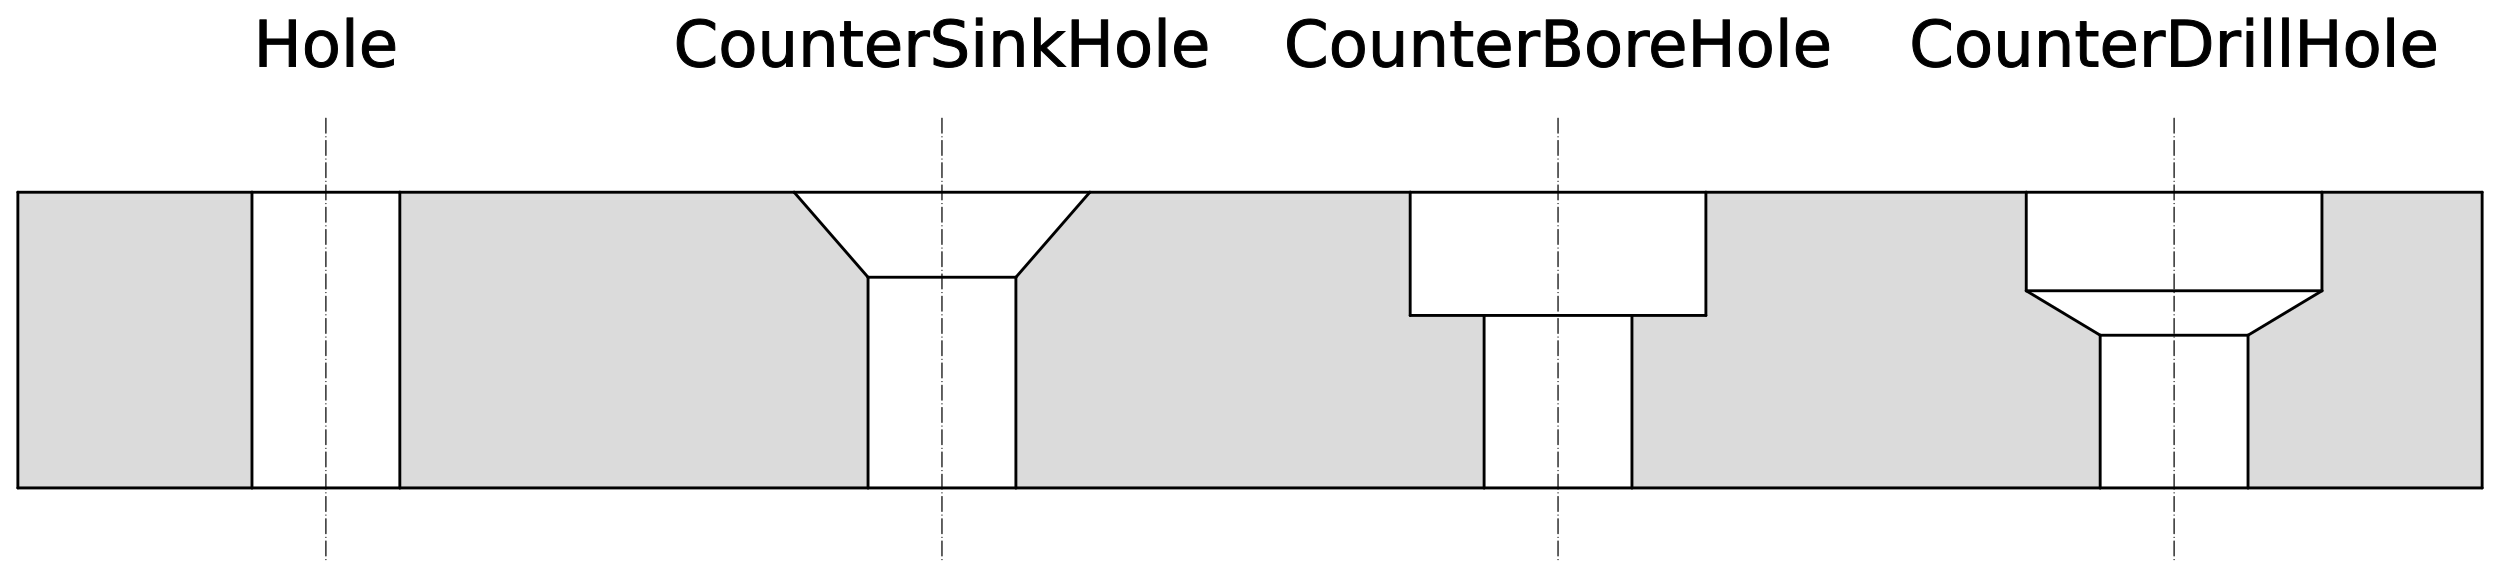
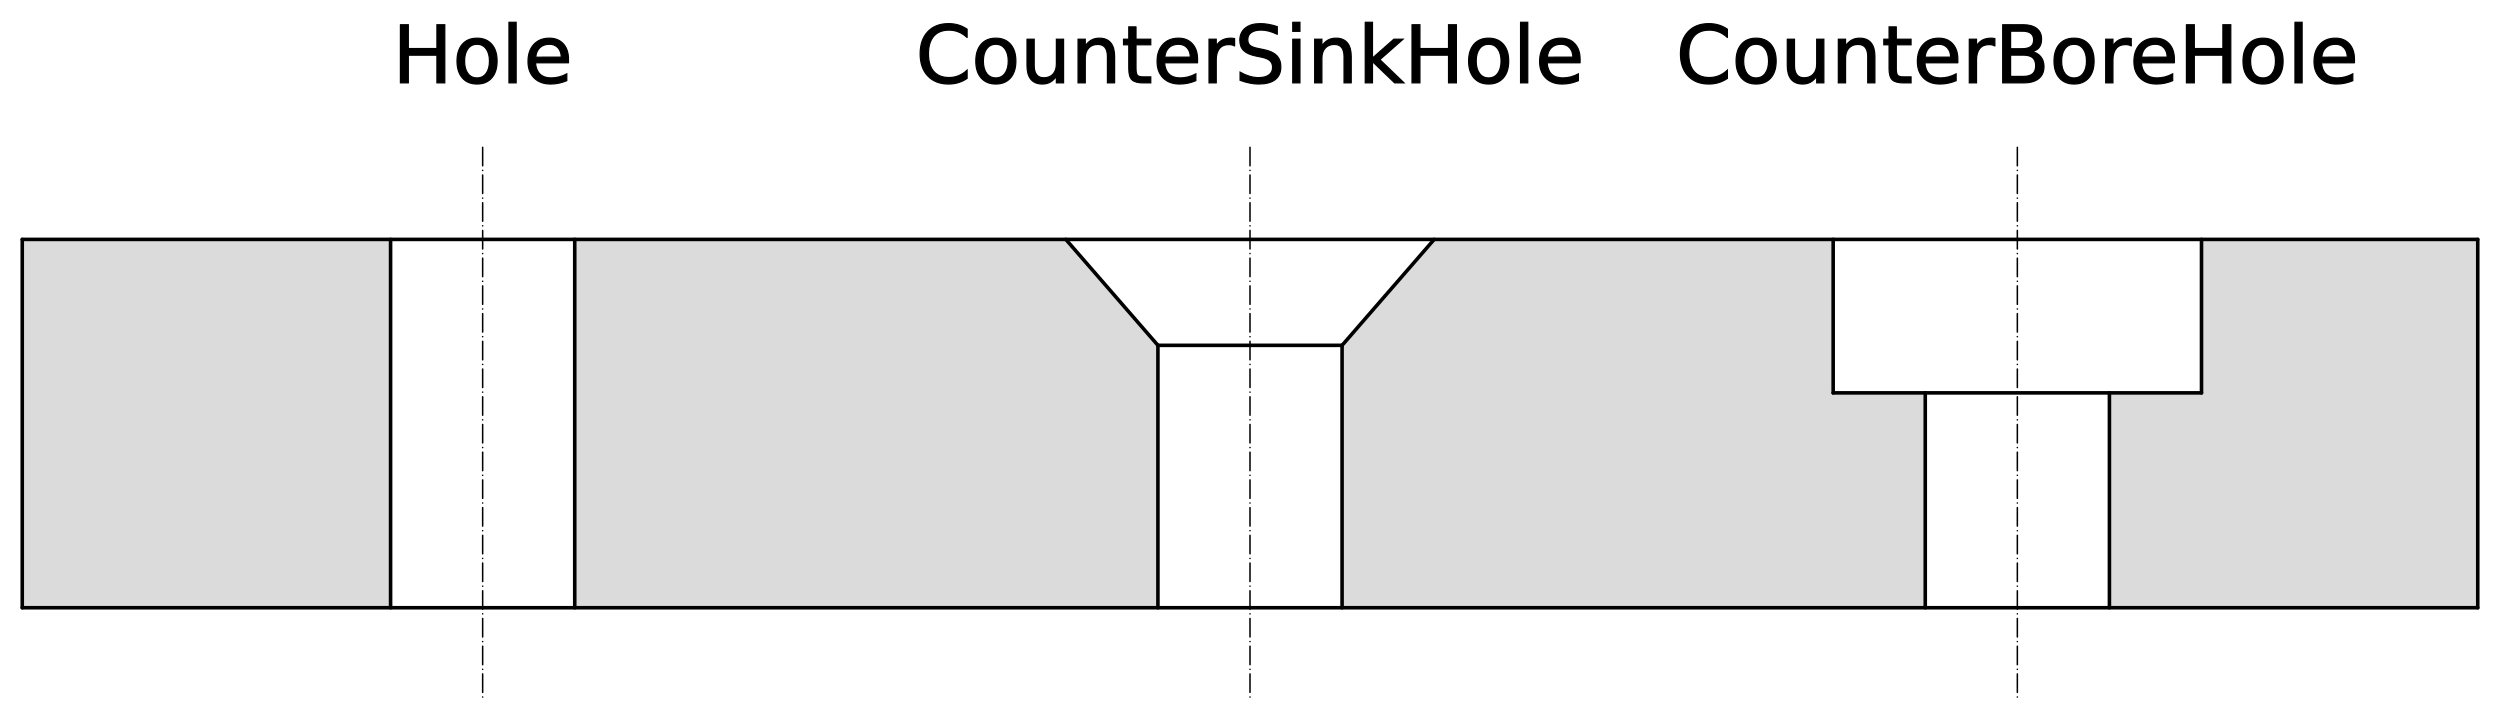
- <svg xmlns="http://www.w3.org/2000/svg" width="304.35mm" height="70.576mm" viewBox="-50.725 -7.8 101.45 23.525" version="1.1">
+ <svg xmlns="http://www.w3.org/2000/svg" width="244.35mm" height="70.576mm" viewBox="-40.725 -7.8 81.45 23.525" version="1.1">
  <g transform="scale(1,-1)" stroke-linecap="round">
    <g fill="rgb(219,219,219)" stroke="rgb(0,0,0)" stroke-width="0.0" id="Hatch">
-       <path d="M -40.5,-12.0 L -40.5,0.0 L -50.0,0.0 L -50.0,-12.0 L -40.5,-12.0" />
-       <path d="M -15.5,-3.451 L -18.5,0.0 L -34.5,0.0 L -34.5,-12.0 L -15.5,-12.0 L -15.5,-3.451" />
-       <path d="M 18.5,0.0 L 18.5,-5.0 L 15.5,-5.0 L 15.5,-12.0 L 34.5,-12.0 L 34.5,-5.803 L 31.5,-4.0 L 31.5,0.0 L 18.5,0.0" />
-       <path d="M 43.5,0.0 L 43.5,-4.0 L 40.5,-5.803 L 40.5,-12.0 L 50.0,-12.0 L 50.0,0.0 L 43.5,0.0" />
-       <path d="M 9.5,-12.0 L 9.5,-5.0 L 6.5,-5.0 L 6.5,0.0 L -6.5,0.0 L -9.5,-3.451 L -9.5,-12.0 L 9.5,-12.0" />
+       <path d="M -28.0,-12.0 L -28.0,0.0 L -40.0,0.0 L -40.0,-12.0 L -28.0,-12.0" />
+       <path d="M -3.0,-3.451 L -6.0,0.0 L -22.0,0.0 L -22.0,-12.0 L -3.0,-12.0 L -3.0,-3.451" />
+       <path d="M 31.0,0.0 L 31.0,-5.0 L 28.0,-5.0 L 28.0,-12.0 L 40.0,-12.0 L 40.0,0.0 L 31.0,0.0" />
+       <path d="M 22.0,-12.0 L 22.0,-5.0 L 19.0,-5.0 L 19.0,0.0 L 6.0,0.0 L 3.0,-3.451 L 3.0,-12.0 L 22.0,-12.0" />
    </g>
    <g fill="none" stroke="rgb(0,0,0)" stroke-width="0.117" id="Visible">
-       <line x1="-50.0" y1="-12.0" x2="-50.0" y2="0.0" />
-       <line x1="50.0" y1="0.0" x2="43.5" y2="0.0" />
-       <path d="M 43.5,0.0 L 43.35,0.0 L 42.906,0.0 L 42.191,0.0 L 41.241,0.0 L 40.103,0.0 L 38.835,0.0 L 37.5,0.0 L 36.165,0.0 L 34.897,0.0 L 33.759,0.0 L 32.809,0.0 L 32.094,0.0 L 31.65,0.0 L 31.5,0.0" />
-       <line x1="31.5" y1="0.0" x2="18.5" y2="0.0" />
-       <path d="M 18.5,0.0 L 18.35,0.0 L 17.906,0.0 L 17.191,0.0 L 16.241,0.0 L 15.103,0.0 L 13.835,0.0 L 12.5,0.0 L 11.165,0.0 L 9.897,0.0 L 8.759,0.0 L 7.809,0.0 L 7.094,0.0 L 6.65,0.0 L 6.5,0.0" />
-       <line x1="6.5" y1="0.0" x2="-6.5" y2="0.0" />
-       <path d="M -18.5,0.0 L -18.35,0.0 L -17.906,0.0 L -17.191,0.0 L -16.241,0.0 L -15.103,0.0 L -13.835,0.0 L -12.5,0.0 L -11.165,0.0 L -9.897,0.0 L -8.759,0.0 L -7.809,0.0 L -7.094,0.0 L -6.65,0.0 L -6.5,0.0" />
-       <line x1="-18.5" y1="0.0" x2="-34.5" y2="0.0" />
-       <path d="M -40.5,0.0 L -40.425,0.0 L -40.203,0.0 L -39.845,0.0 L -39.37,0.0 L -38.802,0.0 L -38.168,0.0 L -37.5,0.0 L -36.832,0.0 L -36.198,0.0 L -35.63,0.0 L -35.155,0.0 L -34.797,0.0 L -34.575,0.0 L -34.5,0.0" />
-       <line x1="-40.5" y1="0.0" x2="-50.0" y2="0.0" />
-       <line x1="50.0" y1="-12.0" x2="40.5" y2="-12.0" />
-       <path d="M 34.5,-12.0 L 34.575,-12.0 L 34.797,-12.0 L 35.155,-12.0 L 35.63,-12.0 L 36.198,-12.0 L 36.832,-12.0 L 37.5,-12.0 L 38.168,-12.0 L 38.802,-12.0 L 39.37,-12.0 L 39.845,-12.0 L 40.203,-12.0 L 40.425,-12.0 L 40.5,-12.0" />
-       <line x1="34.5" y1="-12.0" x2="15.5" y2="-12.0" />
-       <path d="M 9.5,-12.0 L 9.575,-12.0 L 9.797,-12.0 L 10.155,-12.0 L 10.63,-12.0 L 11.198,-12.0 L 11.832,-12.0 L 12.5,-12.0 L 13.168,-12.0 L 13.802,-12.0 L 14.37,-12.0 L 14.845,-12.0 L 15.203,-12.0 L 15.425,-12.0 L 15.5,-12.0" />
-       <line x1="9.5" y1="-12.0" x2="-9.5" y2="-12.0" />
-       <path d="M -15.5,-12.0 L -15.425,-12.0 L -15.203,-12.0 L -14.845,-12.0 L -14.37,-12.0 L -13.802,-12.0 L -13.168,-12.0 L -12.5,-12.0 L -11.832,-12.0 L -11.198,-12.0 L -10.63,-12.0 L -10.155,-12.0 L -9.797,-12.0 L -9.575,-12.0 L -9.5,-12.0" />
-       <line x1="-15.5" y1="-12.0" x2="-34.5" y2="-12.0" />
-       <path d="M -40.5,-12.0 L -40.425,-12.0 L -40.203,-12.0 L -39.845,-12.0 L -39.37,-12.0 L -38.802,-12.0 L -38.168,-12.0 L -37.5,-12.0 L -36.832,-12.0 L -36.198,-12.0 L -35.63,-12.0 L -35.155,-12.0 L -34.797,-12.0 L -34.575,-12.0 L -34.5,-12.0" />
-       <line x1="-40.5" y1="-12.0" x2="-50.0" y2="-12.0" />
-       <line x1="-40.5" y1="0.0" x2="-40.5" y2="-12.0" />
-       <line x1="50.0" y1="-12.0" x2="50.0" y2="0.0" />
-       <line x1="40.5" y1="-5.803" x2="43.5" y2="-4.0" />
-       <line x1="40.5" y1="-5.803" x2="40.5" y2="-12.0" />
-       <line x1="43.5" y1="-4.0" x2="43.5" y2="0.0" />
-       <path d="M 43.5,-4.0 L 43.35,-4.0 L 42.906,-4.0 L 42.191,-4.0 L 41.241,-4.0 L 40.103,-4.0 L 38.835,-4.0 L 37.5,-4.0 L 36.165,-4.0 L 34.897,-4.0 L 33.759,-4.0 L 32.809,-4.0 L 32.094,-4.0 L 31.65,-4.0 L 31.5,-4.0" />
-       <line x1="31.5" y1="-4.0" x2="31.5" y2="0.0" />
-       <line x1="18.5" y1="-5.0" x2="15.5" y2="-5.0" />
-       <line x1="15.5" y1="-5.0" x2="15.5" y2="-12.0" />
-       <line x1="34.5" y1="-5.803" x2="34.5" y2="-12.0" />
-       <line x1="31.5" y1="-4.0" x2="34.5" y2="-5.803" />
-       <line x1="18.5" y1="-5.0" x2="18.5" y2="0.0" />
-       <line x1="6.5" y1="-5.0" x2="6.5" y2="0.0" />
-       <line x1="9.5" y1="-5.0" x2="6.5" y2="-5.0" />
-       <line x1="-9.5" y1="-3.451" x2="-6.5" y2="-0.0" />
-       <line x1="-9.5" y1="-3.451" x2="-9.5" y2="-12.0" />
-       <line x1="9.5" y1="-5.0" x2="9.5" y2="-12.0" />
-       <path d="M -15.5,-3.451 L -15.425,-3.451 L -15.203,-3.451 L -14.845,-3.451 L -14.37,-3.451 L -13.802,-3.451 L -13.168,-3.451 L -12.5,-3.451 L -11.832,-3.451 L -11.198,-3.451 L -10.63,-3.451 L -10.155,-3.451 L -9.797,-3.451 L -9.575,-3.451 L -9.5,-3.451" />
-       <line x1="-18.5" y1="0.0" x2="-15.5" y2="-3.451" />
-       <line x1="-34.5" y1="0.0" x2="-34.5" y2="-12.0" />
-       <line x1="-15.5" y1="-3.451" x2="-15.5" y2="-12.0" />
-       <path d="M 34.5,-5.803 L 34.575,-5.803 L 34.797,-5.803 L 35.155,-5.803 L 35.63,-5.803 L 36.198,-5.803 L 36.832,-5.803 L 37.5,-5.803 L 38.168,-5.803 L 38.802,-5.803 L 39.37,-5.803 L 39.845,-5.803 L 40.203,-5.803 L 40.425,-5.803 L 40.5,-5.803" />
-       <path d="M 9.5,-5.0 L 9.575,-5.0 L 9.797,-5.0 L 10.155,-5.0 L 10.63,-5.0 L 11.198,-5.0 L 11.832,-5.0 L 12.5,-5.0 L 13.168,-5.0 L 13.802,-5.0 L 14.37,-5.0 L 14.845,-5.0 L 15.203,-5.0 L 15.425,-5.0 L 15.5,-5.0" />
+       <line x1="-40.0" y1="-12.0" x2="-40.0" y2="0.0" />
+       <line x1="40.0" y1="0.0" x2="-40.0" y2="0.0" />
+       <line x1="40.0" y1="-12.0" x2="-40.0" y2="-12.0" />
+       <line x1="-28.0" y1="0.0" x2="-28.0" y2="-12.0" />
+       <line x1="40.0" y1="-12.0" x2="40.0" y2="0.0" />
+       <line x1="31.0" y1="-5.0" x2="19.0" y2="-5.0" />
+       <line x1="28.0" y1="-5.0" x2="28.0" y2="-12.0" />
+       <line x1="31.0" y1="-5.0" x2="31.0" y2="0.0" />
+       <line x1="19.0" y1="-5.0" x2="19.0" y2="0.0" />
+       <line x1="3.0" y1="-3.451" x2="6.0" y2="-0.0" />
+       <line x1="3.0" y1="-3.451" x2="3.0" y2="-12.0" />
+       <line x1="22.0" y1="-5.0" x2="22.0" y2="-12.0" />
+       <line x1="-3.0" y1="-3.451" x2="3.0" y2="-3.451" />
+       <line x1="-6.0" y1="0.0" x2="-3.0" y2="-3.451" />
+       <line x1="-22.0" y1="0.0" x2="-22.0" y2="-12.0" />
+       <line x1="-3.0" y1="-3.451" x2="-3.0" y2="-12.0" />
    </g>
    <g fill="rgb(0,0,0)" stroke="rgb(0,0,0)" stroke-width="0.04" id="Dimensions">
-       <path d="M -40.179,6.995 L -40.179,5.1 L -39.922,5.1 L -39.922,6.003 L -38.99,6.003 L -38.99,5.1 L -38.734,5.1 L -38.734,6.995 L -38.99,6.995 L -38.99,6.218 L -39.922,6.218 L -39.922,6.995 L -40.179,6.995" />
-       <path d="M -37.204,6.358 Q -37.378,6.556 -37.683,6.556 Q -37.989,6.556 -38.162,6.358 Q -38.335,6.16 -38.335,5.81 Q -38.335,5.46 -38.162,5.262 Q -37.989,5.063 -37.683,5.063 Q -37.378,5.063 -37.204,5.262 Q -37.03,5.46 -37.03,5.81 Q -37.03,6.16 -37.204,6.358 M -37.98,6.211 Q -37.871,6.358 -37.683,6.358 Q -37.496,6.358 -37.387,6.21 Q -37.278,6.062 -37.278,5.81 Q -37.278,5.556 -37.387,5.408 Q -37.496,5.261 -37.683,5.261 Q -37.872,5.261 -37.981,5.408 Q -38.089,5.554 -38.089,5.81 Q -38.089,6.065 -37.98,6.211" />
-       <path d="M -36.643,7.075 L -36.643,5.1 L -36.409,5.1 L -36.409,7.075 L -36.643,7.075" />
-       <path d="M -34.704,5.755 L -34.704,5.869 Q -34.704,6.187 -34.871,6.371 Q -35.038,6.556 -35.325,6.556 Q -35.645,6.556 -35.834,6.351 Q -36.022,6.146 -36.022,5.797 Q -36.022,5.459 -35.824,5.261 Q -35.625,5.063 -35.285,5.063 Q -35.149,5.063 -35.017,5.091 Q -34.885,5.119 -34.759,5.172 L -34.759,5.393 Q -34.883,5.327 -35.01,5.294 Q -35.136,5.261 -35.271,5.261 Q -35.503,5.261 -35.633,5.387 Q -35.763,5.514 -35.779,5.755 L -34.704,5.755 M -34.938,5.938 L -35.771,5.937 Q -35.753,6.137 -35.636,6.248 Q -35.518,6.358 -35.323,6.358 Q -35.15,6.358 -35.045,6.244 Q -34.941,6.129 -34.938,5.938" />
-       <path d="M -21.717,6.579 L -21.717,6.849 Q -21.849,6.939 -22,6.985 Q -22.15,7.03 -22.32,7.03 Q -22.751,7.03 -22.998,6.766 Q -23.246,6.503 -23.246,6.046 Q -23.246,5.59 -22.998,5.327 Q -22.751,5.063 -22.32,5.063 Q -22.153,5.063 -22.002,5.109 Q -21.852,5.154 -21.717,5.246 L -21.717,5.514 Q -21.847,5.393 -21.994,5.333 Q -22.14,5.274 -22.305,5.274 Q -22.63,5.274 -22.803,5.473 Q -22.976,5.671 -22.976,6.046 Q -22.976,6.421 -22.803,6.62 Q -22.63,6.819 -22.305,6.819 Q -22.14,6.819 -21.994,6.759 Q -21.847,6.7 -21.717,6.579" />
-       <path d="M -20.302,6.358 Q -20.476,6.556 -20.781,6.556 Q -21.086,6.556 -21.26,6.358 Q -21.433,6.16 -21.433,5.81 Q -21.433,5.46 -21.26,5.262 Q -21.086,5.063 -20.781,5.063 Q -20.476,5.063 -20.302,5.262 Q -20.128,5.46 -20.128,5.81 Q -20.128,6.16 -20.302,6.358 M -21.078,6.211 Q -20.968,6.358 -20.781,6.358 Q -20.594,6.358 -20.485,6.21 Q -20.376,6.062 -20.376,5.81 Q -20.376,5.556 -20.485,5.408 Q -20.594,5.261 -20.781,5.261 Q -20.97,5.261 -21.078,5.408 Q -21.187,5.554 -21.187,5.81 Q -21.187,6.065 -21.078,6.211" />
-       <path d="M -19.765,6.522 L -19.765,5.661 Q -19.765,5.368 -19.638,5.215 Q -19.511,5.063 -19.266,5.063 Q -19.117,5.063 -19.005,5.126 Q -18.893,5.189 -18.808,5.318 L -18.808,5.1 L -18.574,5.1 L -18.574,6.522 L -18.808,6.522 L -18.808,5.716 Q -18.808,5.507 -18.917,5.387 Q -19.027,5.266 -19.216,5.266 Q -19.374,5.266 -19.453,5.367 Q -19.531,5.468 -19.531,5.67 L -19.531,6.522 L -19.765,6.522" />
-       <path d="M -16.911,5.1 L -16.911,5.958 Q -16.911,6.253 -17.037,6.404 Q -17.162,6.556 -17.407,6.556 Q -17.556,6.556 -17.67,6.493 Q -17.783,6.429 -17.867,6.301 L -17.867,6.522 L -18.102,6.522 L -18.102,5.1 L -17.867,5.1 L -17.867,5.904 Q -17.867,6.112 -17.758,6.232 Q -17.649,6.353 -17.459,6.353 Q -17.302,6.353 -17.223,6.253 Q -17.145,6.152 -17.145,5.95 L -17.145,5.1 L -16.911,5.1" />
-       <path d="M -16.214,6.925 L -16.449,6.925 L -16.449,6.522 L -16.62,6.522 L -16.62,6.34 L -16.449,6.34 L -16.449,5.568 Q -16.449,5.302 -16.346,5.201 Q -16.243,5.1 -15.973,5.1 L -15.733,5.1 L -15.733,5.295 L -15.973,5.295 Q -16.119,5.295 -16.166,5.345 Q -16.214,5.394 -16.214,5.568 L -16.214,6.34 L -15.733,6.34 L -15.733,6.522 L -16.214,6.522 L -16.214,6.925" />
-       <path d="M -14.209,5.755 L -14.209,5.869 Q -14.209,6.187 -14.376,6.371 Q -14.543,6.556 -14.83,6.556 Q -15.15,6.556 -15.339,6.351 Q -15.527,6.146 -15.527,5.797 Q -15.527,5.459 -15.329,5.261 Q -15.13,5.063 -14.79,5.063 Q -14.654,5.063 -14.522,5.091 Q -14.39,5.119 -14.264,5.172 L -14.264,5.393 Q -14.388,5.327 -14.515,5.294 Q -14.641,5.261 -14.776,5.261 Q -15.008,5.261 -15.138,5.387 Q -15.268,5.514 -15.283,5.755 L -14.209,5.755 M -14.443,5.938 L -15.276,5.937 Q -15.258,6.137 -15.141,6.248 Q -15.023,6.358 -14.828,6.358 Q -14.655,6.358 -14.55,6.244 Q -14.446,6.129 -14.443,5.938" />
-       <path d="M -13.002,6.303 L -13.003,6.543 Q -13.039,6.55 -13.068,6.553 Q -13.097,6.556 -13.121,6.556 Q -13.29,6.556 -13.408,6.493 Q -13.526,6.43 -13.6,6.301 L -13.6,6.522 L -13.835,6.522 L -13.835,5.1 L -13.6,5.1 L -13.6,5.849 Q -13.6,6.09 -13.494,6.219 Q -13.388,6.348 -13.19,6.348 Q -13.134,6.348 -13.088,6.337 Q -13.041,6.326 -13.002,6.303" />
-       <path d="M -11.611,6.683 L -11.611,6.933 Q -11.755,6.981 -11.894,7.005 Q -12.032,7.03 -12.165,7.03 Q -12.477,7.03 -12.654,6.885 Q -12.831,6.74 -12.831,6.489 Q -12.831,6.272 -12.702,6.15 Q -12.574,6.028 -12.287,5.971 L -12.131,5.94 Q -11.936,5.901 -11.85,5.822 Q -11.764,5.744 -11.764,5.604 Q -11.764,5.444 -11.884,5.358 Q -12.003,5.271 -12.223,5.271 Q -12.367,5.271 -12.517,5.316 Q -12.667,5.36 -12.823,5.448 L -12.823,5.184 Q -12.661,5.124 -12.509,5.094 Q -12.357,5.063 -12.223,5.063 Q -11.866,5.063 -11.681,5.205 Q -11.496,5.347 -11.496,5.623 Q -11.496,5.854 -11.633,5.992 Q -11.769,6.129 -12.056,6.184 L -12.211,6.216 Q -12.422,6.255 -12.497,6.319 Q -12.573,6.383 -12.573,6.509 Q -12.573,6.659 -12.459,6.74 Q -12.346,6.821 -12.136,6.821 Q -12.016,6.821 -11.886,6.787 Q -11.757,6.753 -11.611,6.683" />
-       <path d="M -11.107,6.522 L -11.107,5.1 L -10.873,5.1 L -10.873,6.522 L -11.107,6.522" />
-       <path d="M -11.107,7.075 L -11.107,6.779 L -10.873,6.779 L -10.873,7.075 L -11.107,7.075" />
-       <path d="M -9.202,5.1 L -9.202,5.958 Q -9.202,6.253 -9.328,6.404 Q -9.454,6.556 -9.699,6.556 Q -9.847,6.556 -9.961,6.493 Q -10.075,6.429 -10.158,6.301 L -10.158,6.522 L -10.393,6.522 L -10.393,5.1 L -10.158,5.1 L -10.158,5.904 Q -10.158,6.112 -10.049,6.232 Q -9.94,6.353 -9.751,6.353 Q -9.593,6.353 -9.515,6.253 Q -9.436,6.152 -9.436,5.95 L -9.436,5.1 L -9.202,5.1" />
-       <path d="M -8.745,7.075 L -8.745,5.1 L -8.51,5.1 L -8.51,5.794 L -7.788,5.1 L -7.483,5.1 L -8.269,5.857 L -7.515,6.522 L -7.814,6.522 L -8.51,5.909 L -8.51,7.075 L -8.745,7.075" />
-       <path d="M -7.221,6.995 L -7.221,5.1 L -6.964,5.1 L -6.964,6.003 L -6.032,6.003 L -6.032,5.1 L -5.776,5.1 L -5.776,6.995 L -6.032,6.995 L -6.032,6.218 L -6.964,6.218 L -6.964,6.995 L -7.221,6.995" />
-       <path d="M -4.246,6.358 Q -4.42,6.556 -4.725,6.556 Q -5.031,6.556 -5.204,6.358 Q -5.377,6.16 -5.377,5.81 Q -5.377,5.46 -5.204,5.262 Q -5.031,5.063 -4.725,5.063 Q -4.42,5.063 -4.246,5.262 Q -4.072,5.46 -4.072,5.81 Q -4.072,6.16 -4.246,6.358 M -5.022,6.211 Q -4.913,6.358 -4.725,6.358 Q -4.538,6.358 -4.429,6.21 Q -4.32,6.062 -4.32,5.81 Q -4.32,5.556 -4.429,5.408 Q -4.538,5.261 -4.725,5.261 Q -4.914,5.261 -5.022,5.408 Q -5.131,5.554 -5.131,5.81 Q -5.131,6.065 -5.022,6.211" />
-       <path d="M -3.685,7.075 L -3.685,5.1 L -3.451,5.1 L -3.451,7.075 L -3.685,7.075" />
-       <path d="M -1.746,5.755 L -1.746,5.869 Q -1.746,6.187 -1.913,6.371 Q -2.08,6.556 -2.367,6.556 Q -2.687,6.556 -2.876,6.351 Q -3.064,6.146 -3.064,5.797 Q -3.064,5.459 -2.866,5.261 Q -2.667,5.063 -2.327,5.063 Q -2.191,5.063 -2.059,5.091 Q -1.927,5.119 -1.801,5.172 L -1.801,5.393 Q -1.925,5.327 -2.052,5.294 Q -2.178,5.261 -2.313,5.261 Q -2.545,5.261 -2.675,5.387 Q -2.805,5.514 -2.82,5.755 L -1.746,5.755 M -1.98,5.938 L -2.813,5.937 Q -2.795,6.137 -2.678,6.248 Q -2.56,6.358 -2.365,6.358 Q -2.192,6.358 -2.087,6.244 Q -1.983,6.129 -1.98,5.938" />
-       <path d="M 3.053,6.579 L 3.053,6.849 Q 2.921,6.939 2.77,6.985 Q 2.62,7.03 2.45,7.03 Q 2.019,7.03 1.772,6.766 Q 1.524,6.503 1.524,6.046 Q 1.524,5.59 1.772,5.327 Q 2.019,5.063 2.45,5.063 Q 2.617,5.063 2.768,5.109 Q 2.918,5.154 3.053,5.246 L 3.053,5.514 Q 2.923,5.393 2.777,5.333 Q 2.63,5.274 2.465,5.274 Q 2.14,5.274 1.967,5.473 Q 1.795,5.671 1.795,6.046 Q 1.795,6.421 1.967,6.62 Q 2.14,6.819 2.465,6.819 Q 2.63,6.819 2.777,6.759 Q 2.923,6.7 3.053,6.579" />
-       <path d="M 4.468,6.358 Q 4.294,6.556 3.99,6.556 Q 3.684,6.556 3.51,6.358 Q 3.337,6.16 3.337,5.81 Q 3.337,5.46 3.51,5.262 Q 3.684,5.063 3.99,5.063 Q 4.294,5.063 4.468,5.262 Q 4.642,5.46 4.642,5.81 Q 4.642,6.16 4.468,6.358 M 3.693,6.211 Q 3.802,6.358 3.99,6.358 Q 4.176,6.358 4.285,6.21 Q 4.395,6.062 4.395,5.81 Q 4.395,5.556 4.285,5.408 Q 4.176,5.261 3.99,5.261 Q 3.801,5.261 3.692,5.408 Q 3.583,5.554 3.583,5.81 Q 3.583,6.065 3.693,6.211" />
-       <path d="M 5.005,6.522 L 5.005,5.661 Q 5.005,5.368 5.132,5.215 Q 5.259,5.063 5.504,5.063 Q 5.653,5.063 5.765,5.126 Q 5.877,5.189 5.963,5.318 L 5.963,5.1 L 6.196,5.1 L 6.196,6.522 L 5.963,6.522 L 5.963,5.716 Q 5.963,5.507 5.853,5.387 Q 5.743,5.266 5.554,5.266 Q 5.396,5.266 5.318,5.367 Q 5.239,5.468 5.239,5.67 L 5.239,6.522 L 5.005,6.522" />
-       <path d="M 7.859,5.1 L 7.859,5.958 Q 7.859,6.253 7.734,6.404 Q 7.608,6.556 7.363,6.556 Q 7.214,6.556 7.101,6.493 Q 6.987,6.429 6.903,6.301 L 6.903,6.522 L 6.668,6.522 L 6.668,5.1 L 6.903,5.1 L 6.903,5.904 Q 6.903,6.112 7.012,6.232 Q 7.122,6.353 7.311,6.353 Q 7.468,6.353 7.547,6.253 Q 7.626,6.152 7.626,5.95 L 7.626,5.1 L 7.859,5.1" />
-       <path d="M 8.556,6.925 L 8.321,6.925 L 8.321,6.522 L 8.15,6.522 L 8.15,6.34 L 8.321,6.34 L 8.321,5.568 Q 8.321,5.302 8.424,5.201 Q 8.527,5.1 8.797,5.1 L 9.037,5.1 L 9.037,5.295 L 8.797,5.295 Q 8.651,5.295 8.604,5.345 Q 8.556,5.394 8.556,5.568 L 8.556,6.34 L 9.037,6.34 L 9.037,6.522 L 8.556,6.522 L 8.556,6.925" />
-       <path d="M 10.561,5.755 L 10.561,5.869 Q 10.561,6.187 10.394,6.371 Q 10.227,6.556 9.94,6.556 Q 9.62,6.556 9.432,6.351 Q 9.243,6.146 9.243,5.797 Q 9.243,5.459 9.442,5.261 Q 9.64,5.063 9.981,5.063 Q 10.116,5.063 10.248,5.091 Q 10.381,5.119 10.506,5.172 L 10.506,5.393 Q 10.382,5.327 10.255,5.294 Q 10.129,5.261 9.995,5.261 Q 9.762,5.261 9.632,5.387 Q 9.502,5.514 9.487,5.755 L 10.561,5.755 M 10.327,5.938 L 9.494,5.937 Q 9.512,6.137 9.63,6.248 Q 9.747,6.358 9.943,6.358 Q 10.115,6.358 10.22,6.244 Q 10.325,6.129 10.327,5.938" />
-       <path d="M 11.768,6.303 L 11.767,6.543 Q 11.731,6.55 11.702,6.553 Q 11.673,6.556 11.649,6.556 Q 11.48,6.556 11.362,6.493 Q 11.244,6.43 11.17,6.301 L 11.17,6.522 L 10.935,6.522 L 10.935,5.1 L 11.17,5.1 L 11.17,5.849 Q 11.17,6.09 11.276,6.219 Q 11.382,6.348 11.58,6.348 Q 11.636,6.348 11.682,6.337 Q 11.729,6.326 11.768,6.303" />
-       <path d="M 12.023,6.995 L 12.023,5.1 L 12.704,5.1 Q 13.022,5.1 13.195,5.238 Q 13.368,5.377 13.368,5.631 Q 13.368,5.824 13.263,5.952 Q 13.158,6.081 12.969,6.122 Q 13.127,6.147 13.208,6.25 Q 13.289,6.353 13.289,6.527 Q 13.289,6.752 13.13,6.873 Q 12.972,6.995 12.678,6.995 L 12.023,6.995 M 12.28,6.005 L 12.691,6.005 Q 12.898,6.005 12.998,5.921 Q 13.097,5.836 13.097,5.658 Q 13.097,5.482 12.998,5.396 Q 12.898,5.311 12.691,5.311 L 12.28,5.311 L 12.28,6.005 M 12.28,6.785 L 12.659,6.785 Q 12.847,6.785 12.939,6.713 Q 13.031,6.642 13.031,6.499 Q 13.031,6.354 12.939,6.284 Q 12.847,6.213 12.659,6.213 L 12.28,6.213 L 12.28,6.785" />
-       <path d="M 14.826,6.358 Q 14.652,6.556 14.348,6.556 Q 14.042,6.556 13.869,6.358 Q 13.695,6.16 13.695,5.81 Q 13.695,5.46 13.869,5.262 Q 14.042,5.063 14.348,5.063 Q 14.652,5.063 14.826,5.262 Q 15,5.46 15,5.81 Q 15,6.16 14.826,6.358 M 14.051,6.211 Q 14.16,6.358 14.348,6.358 Q 14.534,6.358 14.644,6.21 Q 14.753,6.062 14.753,5.81 Q 14.753,5.556 14.644,5.408 Q 14.534,5.261 14.348,5.261 Q 14.159,5.261 14.05,5.408 Q 13.942,5.554 13.942,5.81 Q 13.942,6.065 14.051,6.211" />
-       <path d="M 16.211,6.303 L 16.21,6.543 Q 16.175,6.55 16.145,6.553 Q 16.116,6.556 16.092,6.556 Q 15.923,6.556 15.805,6.493 Q 15.687,6.43 15.614,6.301 L 15.614,6.522 L 15.379,6.522 L 15.379,5.1 L 15.614,5.1 L 15.614,5.849 Q 15.614,6.09 15.72,6.219 Q 15.826,6.348 16.024,6.348 Q 16.079,6.348 16.126,6.337 Q 16.172,6.326 16.211,6.303" />
-       <path d="M 17.616,5.755 L 17.616,5.869 Q 17.616,6.187 17.449,6.371 Q 17.282,6.556 16.995,6.556 Q 16.675,6.556 16.486,6.351 Q 16.298,6.146 16.298,5.797 Q 16.298,5.459 16.496,5.261 Q 16.695,5.063 17.035,5.063 Q 17.171,5.063 17.303,5.091 Q 17.435,5.119 17.561,5.172 L 17.561,5.393 Q 17.437,5.327 17.31,5.294 Q 17.184,5.261 17.049,5.261 Q 16.817,5.261 16.687,5.387 Q 16.557,5.514 16.542,5.755 L 17.616,5.755 M 17.382,5.938 L 16.549,5.937 Q 16.567,6.137 16.684,6.248 Q 16.802,6.358 16.997,6.358 Q 17.17,6.358 17.275,6.244 Q 17.379,6.129 17.382,5.938" />
-       <path d="M 18.009,6.995 L 18.009,5.1 L 18.266,5.1 L 18.266,6.003 L 19.197,6.003 L 19.197,5.1 L 19.454,5.1 L 19.454,6.995 L 19.197,6.995 L 19.197,6.218 L 18.266,6.218 L 18.266,6.995 L 18.009,6.995" />
-       <path d="M 20.984,6.358 Q 20.81,6.556 20.505,6.556 Q 20.199,6.556 20.026,6.358 Q 19.852,6.16 19.852,5.81 Q 19.852,5.46 20.026,5.262 Q 20.199,5.063 20.505,5.063 Q 20.81,5.063 20.984,5.262 Q 21.158,5.46 21.158,5.81 Q 21.158,6.16 20.984,6.358 M 20.208,6.211 Q 20.317,6.358 20.505,6.358 Q 20.692,6.358 20.801,6.21 Q 20.91,6.062 20.91,5.81 Q 20.91,5.556 20.801,5.408 Q 20.692,5.261 20.505,5.261 Q 20.316,5.261 20.207,5.408 Q 20.099,5.554 20.099,5.81 Q 20.099,6.065 20.208,6.211" />
-       <path d="M 21.545,7.075 L 21.545,5.1 L 21.778,5.1 L 21.778,7.075 L 21.545,7.075" />
-       <path d="M 23.483,5.755 L 23.483,5.869 Q 23.483,6.187 23.316,6.371 Q 23.149,6.556 22.863,6.556 Q 22.543,6.556 22.354,6.351 Q 22.166,6.146 22.166,5.797 Q 22.166,5.459 22.364,5.261 Q 22.563,5.063 22.903,5.063 Q 23.039,5.063 23.171,5.091 Q 23.303,5.119 23.429,5.172 L 23.429,5.393 Q 23.304,5.327 23.178,5.294 Q 23.052,5.261 22.917,5.261 Q 22.685,5.261 22.555,5.387 Q 22.425,5.514 22.409,5.755 L 23.483,5.755 M 23.25,5.938 L 22.417,5.937 Q 22.435,6.137 22.552,6.248 Q 22.67,6.358 22.865,6.358 Q 23.038,6.358 23.142,6.244 Q 23.247,6.129 23.25,5.938" />
-       <path d="M 28.427,6.579 L 28.427,6.849 Q 28.295,6.939 28.144,6.985 Q 27.994,7.03 27.824,7.03 Q 27.393,7.03 27.146,6.766 Q 26.898,6.503 26.898,6.046 Q 26.898,5.59 27.146,5.327 Q 27.393,5.063 27.824,5.063 Q 27.991,5.063 28.142,5.109 Q 28.292,5.154 28.427,5.246 L 28.427,5.514 Q 28.297,5.393 28.151,5.333 Q 28.004,5.274 27.839,5.274 Q 27.514,5.274 27.341,5.473 Q 27.169,5.671 27.169,6.046 Q 27.169,6.421 27.341,6.62 Q 27.514,6.819 27.839,6.819 Q 28.004,6.819 28.151,6.759 Q 28.297,6.7 28.427,6.579" />
-       <path d="M 29.842,6.358 Q 29.668,6.556 29.364,6.556 Q 29.058,6.556 28.884,6.358 Q 28.711,6.16 28.711,5.81 Q 28.711,5.46 28.884,5.262 Q 29.058,5.063 29.364,5.063 Q 29.668,5.063 29.842,5.262 Q 30.016,5.46 30.016,5.81 Q 30.016,6.16 29.842,6.358 M 29.067,6.211 Q 29.176,6.358 29.364,6.358 Q 29.55,6.358 29.659,6.21 Q 29.769,6.062 29.769,5.81 Q 29.769,5.556 29.659,5.408 Q 29.55,5.261 29.364,5.261 Q 29.174,5.261 29.066,5.408 Q 28.957,5.554 28.957,5.81 Q 28.957,6.065 29.067,6.211" />
-       <path d="M 30.379,6.522 L 30.379,5.661 Q 30.379,5.368 30.506,5.215 Q 30.633,5.063 30.878,5.063 Q 31.027,5.063 31.139,5.126 Q 31.251,5.189 31.336,5.318 L 31.336,5.1 L 31.57,5.1 L 31.57,6.522 L 31.336,6.522 L 31.336,5.716 Q 31.336,5.507 31.227,5.387 Q 31.117,5.266 30.928,5.266 Q 30.77,5.266 30.692,5.367 Q 30.613,5.468 30.613,5.67 L 30.613,6.522 L 30.379,6.522" />
-       <path d="M 33.233,5.1 L 33.233,5.958 Q 33.233,6.253 33.107,6.404 Q 32.982,6.556 32.737,6.556 Q 32.588,6.556 32.475,6.493 Q 32.361,6.429 32.277,6.301 L 32.277,6.522 L 32.042,6.522 L 32.042,5.1 L 32.277,5.1 L 32.277,5.904 Q 32.277,6.112 32.386,6.232 Q 32.496,6.353 32.685,6.353 Q 32.842,6.353 32.921,6.253 Q 33,6.152 33,5.95 L 33,5.1 L 33.233,5.1" />
-       <path d="M 33.93,6.925 L 33.695,6.925 L 33.695,6.522 L 33.524,6.522 L 33.524,6.34 L 33.695,6.34 L 33.695,5.568 Q 33.695,5.302 33.798,5.201 Q 33.901,5.1 34.171,5.1 L 34.411,5.1 L 34.411,5.295 L 34.171,5.295 Q 34.025,5.295 33.978,5.345 Q 33.93,5.394 33.93,5.568 L 33.93,6.34 L 34.411,6.34 L 34.411,6.522 L 33.93,6.522 L 33.93,6.925" />
-       <path d="M 35.935,5.755 L 35.935,5.869 Q 35.935,6.187 35.768,6.371 Q 35.601,6.556 35.314,6.556 Q 34.994,6.556 34.805,6.351 Q 34.617,6.146 34.617,5.797 Q 34.617,5.459 34.816,5.261 Q 35.014,5.063 35.354,5.063 Q 35.49,5.063 35.622,5.091 Q 35.754,5.119 35.88,5.172 L 35.88,5.393 Q 35.756,5.327 35.629,5.294 Q 35.503,5.261 35.368,5.261 Q 35.136,5.261 35.006,5.387 Q 34.876,5.514 34.861,5.755 L 35.935,5.755 M 35.701,5.938 L 34.868,5.937 Q 34.886,6.137 35.003,6.248 Q 35.121,6.358 35.316,6.358 Q 35.489,6.358 35.594,6.244 Q 35.699,6.129 35.701,5.938" />
-       <path d="M 37.142,6.303 L 37.141,6.543 Q 37.105,6.55 37.076,6.553 Q 37.047,6.556 37.023,6.556 Q 36.854,6.556 36.736,6.493 Q 36.618,6.43 36.544,6.301 L 36.544,6.522 L 36.309,6.522 L 36.309,5.1 L 36.544,5.1 L 36.544,5.849 Q 36.544,6.09 36.65,6.219 Q 36.756,6.348 36.954,6.348 Q 37.01,6.348 37.056,6.337 Q 37.103,6.326 37.142,6.303" />
-       <path d="M 37.397,6.995 L 37.397,5.1 L 37.924,5.1 Q 38.472,5.1 38.731,5.33 Q 38.99,5.559 38.99,6.05 Q 38.99,6.537 38.733,6.766 Q 38.475,6.995 37.924,6.995 L 37.397,6.995 M 37.654,6.785 L 37.963,6.785 Q 38.356,6.785 38.538,6.607 Q 38.72,6.43 38.72,6.05 Q 38.72,5.666 38.538,5.488 Q 38.356,5.311 37.963,5.311 L 37.654,5.311 L 37.654,6.785" />
-       <path d="M 40.213,6.303 L 40.212,6.543 Q 40.176,6.55 40.147,6.553 Q 40.118,6.556 40.094,6.556 Q 39.925,6.556 39.807,6.493 Q 39.689,6.43 39.615,6.301 L 39.615,6.522 L 39.38,6.522 L 39.38,5.1 L 39.615,5.1 L 39.615,5.849 Q 39.615,6.09 39.721,6.219 Q 39.827,6.348 40.025,6.348 Q 40.081,6.348 40.127,6.337 Q 40.174,6.326 40.213,6.303" />
-       <path d="M 40.458,6.522 L 40.458,5.1 L 40.692,5.1 L 40.692,6.522 L 40.458,6.522" />
-       <path d="M 40.458,7.075 L 40.458,6.779 L 40.692,6.779 L 40.692,7.075 L 40.458,7.075" />
-       <path d="M 41.18,7.075 L 41.18,5.1 L 41.414,5.1 L 41.414,7.075 L 41.18,7.075" />
-       <path d="M 41.903,7.075 L 41.903,5.1 L 42.136,5.1 L 42.136,7.075 L 41.903,7.075" />
-       <path d="M 42.635,6.995 L 42.635,5.1 L 42.892,5.1 L 42.892,6.003 L 43.824,6.003 L 43.824,5.1 L 44.08,5.1 L 44.08,6.995 L 43.824,6.995 L 43.824,6.218 L 42.892,6.218 L 42.892,6.995 L 42.635,6.995" />
-       <path d="M 45.61,6.358 Q 45.436,6.556 45.131,6.556 Q 44.825,6.556 44.652,6.358 Q 44.479,6.16 44.479,5.81 Q 44.479,5.46 44.652,5.262 Q 44.825,5.063 45.131,5.063 Q 45.436,5.063 45.61,5.262 Q 45.784,5.46 45.784,5.81 Q 45.784,6.16 45.61,6.358 M 44.834,6.211 Q 44.943,6.358 45.131,6.358 Q 45.318,6.358 45.427,6.21 Q 45.536,6.062 45.536,5.81 Q 45.536,5.556 45.427,5.408 Q 45.318,5.261 45.131,5.261 Q 44.942,5.261 44.833,5.408 Q 44.725,5.554 44.725,5.81 Q 44.725,6.065 44.834,6.211" />
-       <path d="M 46.171,7.075 L 46.171,5.1 L 46.404,5.1 L 46.404,7.075 L 46.171,7.075" />
-       <path d="M 48.109,5.755 L 48.109,5.869 Q 48.109,6.187 47.943,6.371 Q 47.776,6.556 47.489,6.556 Q 47.169,6.556 46.98,6.351 Q 46.792,6.146 46.792,5.797 Q 46.792,5.459 46.99,5.261 Q 47.189,5.063 47.529,5.063 Q 47.665,5.063 47.797,5.091 Q 47.929,5.119 48.055,5.172 L 48.055,5.393 Q 47.93,5.327 47.804,5.294 Q 47.678,5.261 47.543,5.261 Q 47.311,5.261 47.181,5.387 Q 47.051,5.514 47.035,5.755 L 48.109,5.755 M 47.876,5.938 L 47.043,5.937 Q 47.061,6.137 47.178,6.248 Q 47.296,6.358 47.491,6.358 Q 47.664,6.358 47.769,6.244 Q 47.873,6.129 47.876,5.938" />
+       <path d="M -27.679,6.995 L -27.679,5.1 L -27.422,5.1 L -27.422,6.003 L -26.49,6.003 L -26.49,5.1 L -26.234,5.1 L -26.234,6.995 L -26.49,6.995 L -26.49,6.218 L -27.422,6.218 L -27.422,6.995 L -27.679,6.995" />
+       <path d="M -24.704,6.358 Q -24.878,6.556 -25.183,6.556 Q -25.489,6.556 -25.662,6.358 Q -25.835,6.16 -25.835,5.81 Q -25.835,5.46 -25.662,5.262 Q -25.489,5.063 -25.183,5.063 Q -24.878,5.063 -24.704,5.262 Q -24.53,5.46 -24.53,5.81 Q -24.53,6.16 -24.704,6.358 M -25.48,6.211 Q -25.371,6.358 -25.183,6.358 Q -24.996,6.358 -24.887,6.21 Q -24.778,6.062 -24.778,5.81 Q -24.778,5.556 -24.887,5.408 Q -24.996,5.261 -25.183,5.261 Q -25.372,5.261 -25.481,5.408 Q -25.589,5.554 -25.589,5.81 Q -25.589,6.065 -25.48,6.211" />
+       <path d="M -24.143,7.075 L -24.143,5.1 L -23.909,5.1 L -23.909,7.075 L -24.143,7.075" />
+       <path d="M -22.204,5.755 L -22.204,5.869 Q -22.204,6.187 -22.371,6.371 Q -22.538,6.556 -22.825,6.556 Q -23.145,6.556 -23.334,6.351 Q -23.522,6.146 -23.522,5.797 Q -23.522,5.459 -23.324,5.261 Q -23.125,5.063 -22.785,5.063 Q -22.649,5.063 -22.517,5.091 Q -22.385,5.119 -22.259,5.172 L -22.259,5.393 Q -22.383,5.327 -22.51,5.294 Q -22.636,5.261 -22.771,5.261 Q -23.003,5.261 -23.133,5.387 Q -23.263,5.514 -23.279,5.755 L -22.204,5.755 M -22.438,5.938 L -23.271,5.937 Q -23.253,6.137 -23.136,6.248 Q -23.018,6.358 -22.823,6.358 Q -22.65,6.358 -22.545,6.244 Q -22.441,6.129 -22.438,5.938" />
+       <path d="M -9.217,6.579 L -9.217,6.849 Q -9.349,6.939 -9.5,6.985 Q -9.65,7.03 -9.82,7.03 Q -10.251,7.03 -10.498,6.766 Q -10.746,6.503 -10.746,6.046 Q -10.746,5.59 -10.498,5.327 Q -10.251,5.063 -9.82,5.063 Q -9.653,5.063 -9.502,5.109 Q -9.352,5.154 -9.217,5.246 L -9.217,5.514 Q -9.347,5.393 -9.494,5.333 Q -9.64,5.274 -9.805,5.274 Q -10.13,5.274 -10.303,5.473 Q -10.476,5.671 -10.476,6.046 Q -10.476,6.421 -10.303,6.62 Q -10.13,6.819 -9.805,6.819 Q -9.64,6.819 -9.494,6.759 Q -9.347,6.7 -9.217,6.579" />
+       <path d="M -7.802,6.358 Q -7.976,6.556 -8.281,6.556 Q -8.586,6.556 -8.76,6.358 Q -8.933,6.16 -8.933,5.81 Q -8.933,5.46 -8.76,5.262 Q -8.586,5.063 -8.281,5.063 Q -7.976,5.063 -7.802,5.262 Q -7.628,5.46 -7.628,5.81 Q -7.628,6.16 -7.802,6.358 M -8.578,6.211 Q -8.468,6.358 -8.281,6.358 Q -8.094,6.358 -7.985,6.21 Q -7.876,6.062 -7.876,5.81 Q -7.876,5.556 -7.985,5.408 Q -8.094,5.261 -8.281,5.261 Q -8.47,5.261 -8.578,5.408 Q -8.687,5.554 -8.687,5.81 Q -8.687,6.065 -8.578,6.211" />
+       <path d="M -7.265,6.522 L -7.265,5.661 Q -7.265,5.368 -7.138,5.215 Q -7.011,5.063 -6.766,5.063 Q -6.617,5.063 -6.505,5.126 Q -6.393,5.189 -6.308,5.318 L -6.308,5.1 L -6.074,5.1 L -6.074,6.522 L -6.308,6.522 L -6.308,5.716 Q -6.308,5.507 -6.417,5.387 Q -6.527,5.266 -6.716,5.266 Q -6.874,5.266 -6.953,5.367 Q -7.031,5.468 -7.031,5.67 L -7.031,6.522 L -7.265,6.522" />
+       <path d="M -4.411,5.1 L -4.411,5.958 Q -4.411,6.253 -4.537,6.404 Q -4.662,6.556 -4.907,6.556 Q -5.056,6.556 -5.17,6.493 Q -5.283,6.429 -5.367,6.301 L -5.367,6.522 L -5.602,6.522 L -5.602,5.1 L -5.367,5.1 L -5.367,5.904 Q -5.367,6.112 -5.258,6.232 Q -5.149,6.353 -4.959,6.353 Q -4.802,6.353 -4.723,6.253 Q -4.645,6.152 -4.645,5.95 L -4.645,5.1 L -4.411,5.1" />
+       <path d="M -3.714,6.925 L -3.949,6.925 L -3.949,6.522 L -4.12,6.522 L -4.12,6.34 L -3.949,6.34 L -3.949,5.568 Q -3.949,5.302 -3.846,5.201 Q -3.743,5.1 -3.473,5.1 L -3.233,5.1 L -3.233,5.295 L -3.473,5.295 Q -3.619,5.295 -3.666,5.345 Q -3.714,5.394 -3.714,5.568 L -3.714,6.34 L -3.233,6.34 L -3.233,6.522 L -3.714,6.522 L -3.714,6.925" />
+       <path d="M -1.709,5.755 L -1.709,5.869 Q -1.709,6.187 -1.876,6.371 Q -2.043,6.556 -2.33,6.556 Q -2.65,6.556 -2.839,6.351 Q -3.027,6.146 -3.027,5.797 Q -3.027,5.459 -2.829,5.261 Q -2.63,5.063 -2.29,5.063 Q -2.154,5.063 -2.022,5.091 Q -1.89,5.119 -1.764,5.172 L -1.764,5.393 Q -1.888,5.327 -2.015,5.294 Q -2.141,5.261 -2.276,5.261 Q -2.508,5.261 -2.638,5.387 Q -2.768,5.514 -2.783,5.755 L -1.709,5.755 M -1.943,5.938 L -2.776,5.937 Q -2.758,6.137 -2.641,6.248 Q -2.523,6.358 -2.328,6.358 Q -2.155,6.358 -2.05,6.244 Q -1.946,6.129 -1.943,5.938" />
+       <path d="M -0.502,6.303 L -0.503,6.543 Q -0.539,6.55 -0.568,6.553 Q -0.597,6.556 -0.621,6.556 Q -0.79,6.556 -0.908,6.493 Q -1.026,6.43 -1.1,6.301 L -1.1,6.522 L -1.335,6.522 L -1.335,5.1 L -1.1,5.1 L -1.1,5.849 Q -1.1,6.09 -0.994,6.219 Q -0.888,6.348 -0.69,6.348 Q -0.634,6.348 -0.588,6.337 Q -0.541,6.326 -0.502,6.303" />
+       <path d="M 0.889,6.683 L 0.889,6.933 Q 0.745,6.981 0.606,7.005 Q 0.468,7.03 0.335,7.03 Q 0.023,7.03 -0.154,6.885 Q -0.331,6.74 -0.331,6.489 Q -0.331,6.272 -0.202,6.15 Q -0.074,6.028 0.213,5.971 L 0.369,5.94 Q 0.564,5.901 0.65,5.822 Q 0.736,5.744 0.736,5.604 Q 0.736,5.444 0.616,5.358 Q 0.497,5.271 0.277,5.271 Q 0.133,5.271 -0.017,5.316 Q -0.167,5.36 -0.323,5.448 L -0.323,5.184 Q -0.161,5.124 -0.009,5.094 Q 0.143,5.063 0.277,5.063 Q 0.634,5.063 0.819,5.205 Q 1.004,5.347 1.004,5.623 Q 1.004,5.854 0.867,5.992 Q 0.731,6.129 0.444,6.184 L 0.289,6.216 Q 0.078,6.255 0.003,6.319 Q -0.073,6.383 -0.073,6.509 Q -0.073,6.659 0.041,6.74 Q 0.154,6.821 0.364,6.821 Q 0.484,6.821 0.614,6.787 Q 0.743,6.753 0.889,6.683" />
+       <path d="M 1.393,6.522 L 1.393,5.1 L 1.627,5.1 L 1.627,6.522 L 1.393,6.522" />
+       <path d="M 1.393,7.075 L 1.393,6.779 L 1.627,6.779 L 1.627,7.075 L 1.393,7.075" />
+       <path d="M 3.298,5.1 L 3.298,5.958 Q 3.298,6.253 3.172,6.404 Q 3.046,6.556 2.801,6.556 Q 2.653,6.556 2.539,6.493 Q 2.425,6.429 2.342,6.301 L 2.342,6.522 L 2.107,6.522 L 2.107,5.1 L 2.342,5.1 L 2.342,5.904 Q 2.342,6.112 2.451,6.232 Q 2.56,6.353 2.749,6.353 Q 2.907,6.353 2.985,6.253 Q 3.064,6.152 3.064,5.95 L 3.064,5.1 L 3.298,5.1" />
+       <path d="M 3.755,7.075 L 3.755,5.1 L 3.99,5.1 L 3.99,5.794 L 4.712,5.1 L 5.017,5.1 L 4.231,5.857 L 4.985,6.522 L 4.686,6.522 L 3.99,5.909 L 3.99,7.075 L 3.755,7.075" />
+       <path d="M 5.279,6.995 L 5.279,5.1 L 5.536,5.1 L 5.536,6.003 L 6.468,6.003 L 6.468,5.1 L 6.724,5.1 L 6.724,6.995 L 6.468,6.995 L 6.468,6.218 L 5.536,6.218 L 5.536,6.995 L 5.279,6.995" />
+       <path d="M 8.254,6.358 Q 8.08,6.556 7.775,6.556 Q 7.469,6.556 7.296,6.358 Q 7.123,6.16 7.123,5.81 Q 7.123,5.46 7.296,5.262 Q 7.469,5.063 7.775,5.063 Q 8.08,5.063 8.254,5.262 Q 8.428,5.46 8.428,5.81 Q 8.428,6.16 8.254,6.358 M 7.478,6.211 Q 7.587,6.358 7.775,6.358 Q 7.962,6.358 8.071,6.21 Q 8.18,6.062 8.18,5.81 Q 8.18,5.556 8.071,5.408 Q 7.962,5.261 7.775,5.261 Q 7.586,5.261 7.478,5.408 Q 7.369,5.554 7.369,5.81 Q 7.369,6.065 7.478,6.211" />
+       <path d="M 8.815,7.075 L 8.815,5.1 L 9.049,5.1 L 9.049,7.075 L 8.815,7.075" />
+       <path d="M 10.754,5.755 L 10.754,5.869 Q 10.754,6.187 10.587,6.371 Q 10.42,6.556 10.133,6.556 Q 9.813,6.556 9.624,6.351 Q 9.436,6.146 9.436,5.797 Q 9.436,5.459 9.634,5.261 Q 9.833,5.063 10.173,5.063 Q 10.309,5.063 10.441,5.091 Q 10.573,5.119 10.699,5.172 L 10.699,5.393 Q 10.575,5.327 10.448,5.294 Q 10.322,5.261 10.187,5.261 Q 9.955,5.261 9.825,5.387 Q 9.695,5.514 9.68,5.755 L 10.754,5.755 M 10.52,5.938 L 9.687,5.937 Q 9.705,6.137 9.822,6.248 Q 9.94,6.358 10.135,6.358 Q 10.308,6.358 10.413,6.244 Q 10.517,6.129 10.52,5.938" />
+       <path d="M 15.553,6.579 L 15.553,6.849 Q 15.421,6.939 15.27,6.985 Q 15.12,7.03 14.95,7.03 Q 14.519,7.03 14.272,6.766 Q 14.024,6.503 14.024,6.046 Q 14.024,5.59 14.272,5.327 Q 14.519,5.063 14.95,5.063 Q 15.117,5.063 15.268,5.109 Q 15.418,5.154 15.553,5.246 L 15.553,5.514 Q 15.423,5.393 15.277,5.333 Q 15.13,5.274 14.965,5.274 Q 14.64,5.274 14.467,5.473 Q 14.295,5.671 14.295,6.046 Q 14.295,6.421 14.467,6.62 Q 14.64,6.819 14.965,6.819 Q 15.13,6.819 15.277,6.759 Q 15.423,6.7 15.553,6.579" />
+       <path d="M 16.968,6.358 Q 16.794,6.556 16.49,6.556 Q 16.184,6.556 16.01,6.358 Q 15.837,6.16 15.837,5.81 Q 15.837,5.46 16.01,5.262 Q 16.184,5.063 16.49,5.063 Q 16.794,5.063 16.968,5.262 Q 17.142,5.46 17.142,5.81 Q 17.142,6.16 16.968,6.358 M 16.193,6.211 Q 16.302,6.358 16.49,6.358 Q 16.676,6.358 16.785,6.21 Q 16.895,6.062 16.895,5.81 Q 16.895,5.556 16.785,5.408 Q 16.676,5.261 16.49,5.261 Q 16.301,5.261 16.192,5.408 Q 16.083,5.554 16.083,5.81 Q 16.083,6.065 16.193,6.211" />
+       <path d="M 17.505,6.522 L 17.505,5.661 Q 17.505,5.368 17.632,5.215 Q 17.759,5.063 18.004,5.063 Q 18.153,5.063 18.265,5.126 Q 18.377,5.189 18.463,5.318 L 18.463,5.1 L 18.696,5.1 L 18.696,6.522 L 18.463,6.522 L 18.463,5.716 Q 18.463,5.507 18.353,5.387 Q 18.243,5.266 18.054,5.266 Q 17.896,5.266 17.818,5.367 Q 17.739,5.468 17.739,5.67 L 17.739,6.522 L 17.505,6.522" />
+       <path d="M 20.359,5.1 L 20.359,5.958 Q 20.359,6.253 20.234,6.404 Q 20.108,6.556 19.863,6.556 Q 19.714,6.556 19.601,6.493 Q 19.487,6.429 19.403,6.301 L 19.403,6.522 L 19.168,6.522 L 19.168,5.1 L 19.403,5.1 L 19.403,5.904 Q 19.403,6.112 19.512,6.232 Q 19.622,6.353 19.811,6.353 Q 19.968,6.353 20.047,6.253 Q 20.126,6.152 20.126,5.95 L 20.126,5.1 L 20.359,5.1" />
+       <path d="M 21.056,6.925 L 20.821,6.925 L 20.821,6.522 L 20.65,6.522 L 20.65,6.34 L 20.821,6.34 L 20.821,5.568 Q 20.821,5.302 20.924,5.201 Q 21.027,5.1 21.297,5.1 L 21.537,5.1 L 21.537,5.295 L 21.297,5.295 Q 21.151,5.295 21.104,5.345 Q 21.056,5.394 21.056,5.568 L 21.056,6.34 L 21.537,6.34 L 21.537,6.522 L 21.056,6.522 L 21.056,6.925" />
+       <path d="M 23.061,5.755 L 23.061,5.869 Q 23.061,6.187 22.894,6.371 Q 22.727,6.556 22.44,6.556 Q 22.12,6.556 21.932,6.351 Q 21.743,6.146 21.743,5.797 Q 21.743,5.459 21.942,5.261 Q 22.14,5.063 22.481,5.063 Q 22.616,5.063 22.748,5.091 Q 22.881,5.119 23.006,5.172 L 23.006,5.393 Q 22.882,5.327 22.755,5.294 Q 22.629,5.261 22.495,5.261 Q 22.262,5.261 22.132,5.387 Q 22.002,5.514 21.987,5.755 L 23.061,5.755 M 22.827,5.938 L 21.994,5.937 Q 22.012,6.137 22.13,6.248 Q 22.247,6.358 22.443,6.358 Q 22.615,6.358 22.72,6.244 Q 22.825,6.129 22.827,5.938" />
+       <path d="M 24.268,6.303 L 24.267,6.543 Q 24.231,6.55 24.202,6.553 Q 24.173,6.556 24.149,6.556 Q 23.98,6.556 23.862,6.493 Q 23.744,6.43 23.67,6.301 L 23.67,6.522 L 23.435,6.522 L 23.435,5.1 L 23.67,5.1 L 23.67,5.849 Q 23.67,6.09 23.776,6.219 Q 23.882,6.348 24.08,6.348 Q 24.136,6.348 24.182,6.337 Q 24.229,6.326 24.268,6.303" />
+       <path d="M 24.523,6.995 L 24.523,5.1 L 25.204,5.1 Q 25.522,5.1 25.695,5.238 Q 25.868,5.377 25.868,5.631 Q 25.868,5.824 25.763,5.952 Q 25.658,6.081 25.469,6.122 Q 25.627,6.147 25.708,6.25 Q 25.789,6.353 25.789,6.527 Q 25.789,6.752 25.63,6.873 Q 25.472,6.995 25.178,6.995 L 24.523,6.995 M 24.78,6.005 L 25.191,6.005 Q 25.398,6.005 25.498,5.921 Q 25.597,5.836 25.597,5.658 Q 25.597,5.482 25.498,5.396 Q 25.398,5.311 25.191,5.311 L 24.78,5.311 L 24.78,6.005 M 24.78,6.785 L 25.159,6.785 Q 25.347,6.785 25.439,6.713 Q 25.531,6.642 25.531,6.499 Q 25.531,6.354 25.439,6.284 Q 25.347,6.213 25.159,6.213 L 24.78,6.213 L 24.78,6.785" />
+       <path d="M 27.326,6.358 Q 27.152,6.556 26.848,6.556 Q 26.542,6.556 26.369,6.358 Q 26.195,6.16 26.195,5.81 Q 26.195,5.46 26.369,5.262 Q 26.542,5.063 26.848,5.063 Q 27.152,5.063 27.326,5.262 Q 27.5,5.46 27.5,5.81 Q 27.5,6.16 27.326,6.358 M 26.551,6.211 Q 26.66,6.358 26.848,6.358 Q 27.034,6.358 27.144,6.21 Q 27.253,6.062 27.253,5.81 Q 27.253,5.556 27.144,5.408 Q 27.034,5.261 26.848,5.261 Q 26.659,5.261 26.55,5.408 Q 26.442,5.554 26.442,5.81 Q 26.442,6.065 26.551,6.211" />
+       <path d="M 28.711,6.303 L 28.71,6.543 Q 28.675,6.55 28.645,6.553 Q 28.616,6.556 28.592,6.556 Q 28.423,6.556 28.305,6.493 Q 28.187,6.43 28.114,6.301 L 28.114,6.522 L 27.879,6.522 L 27.879,5.1 L 28.114,5.1 L 28.114,5.849 Q 28.114,6.09 28.22,6.219 Q 28.326,6.348 28.524,6.348 Q 28.579,6.348 28.626,6.337 Q 28.672,6.326 28.711,6.303" />
+       <path d="M 30.116,5.755 L 30.116,5.869 Q 30.116,6.187 29.949,6.371 Q 29.782,6.556 29.495,6.556 Q 29.175,6.556 28.986,6.351 Q 28.798,6.146 28.798,5.797 Q 28.798,5.459 28.996,5.261 Q 29.195,5.063 29.535,5.063 Q 29.671,5.063 29.803,5.091 Q 29.935,5.119 30.061,5.172 L 30.061,5.393 Q 29.937,5.327 29.81,5.294 Q 29.684,5.261 29.549,5.261 Q 29.317,5.261 29.187,5.387 Q 29.057,5.514 29.042,5.755 L 30.116,5.755 M 29.882,5.938 L 29.049,5.937 Q 29.067,6.137 29.184,6.248 Q 29.302,6.358 29.497,6.358 Q 29.67,6.358 29.775,6.244 Q 29.879,6.129 29.882,5.938" />
+       <path d="M 30.509,6.995 L 30.509,5.1 L 30.766,5.1 L 30.766,6.003 L 31.697,6.003 L 31.697,5.1 L 31.954,5.1 L 31.954,6.995 L 31.697,6.995 L 31.697,6.218 L 30.766,6.218 L 30.766,6.995 L 30.509,6.995" />
+       <path d="M 33.484,6.358 Q 33.31,6.556 33.005,6.556 Q 32.699,6.556 32.526,6.358 Q 32.352,6.16 32.352,5.81 Q 32.352,5.46 32.526,5.262 Q 32.699,5.063 33.005,5.063 Q 33.31,5.063 33.484,5.262 Q 33.658,5.46 33.658,5.81 Q 33.658,6.16 33.484,6.358 M 32.708,6.211 Q 32.817,6.358 33.005,6.358 Q 33.192,6.358 33.301,6.21 Q 33.41,6.062 33.41,5.81 Q 33.41,5.556 33.301,5.408 Q 33.192,5.261 33.005,5.261 Q 32.816,5.261 32.707,5.408 Q 32.599,5.554 32.599,5.81 Q 32.599,6.065 32.708,6.211" />
+       <path d="M 34.045,7.075 L 34.045,5.1 L 34.278,5.1 L 34.278,7.075 L 34.045,7.075" />
+       <path d="M 35.983,5.755 L 35.983,5.869 Q 35.983,6.187 35.816,6.371 Q 35.649,6.556 35.363,6.556 Q 35.043,6.556 34.854,6.351 Q 34.666,6.146 34.666,5.797 Q 34.666,5.459 34.864,5.261 Q 35.063,5.063 35.403,5.063 Q 35.539,5.063 35.671,5.091 Q 35.803,5.119 35.929,5.172 L 35.929,5.393 Q 35.804,5.327 35.678,5.294 Q 35.552,5.261 35.417,5.261 Q 35.185,5.261 35.055,5.387 Q 34.925,5.514 34.909,5.755 L 35.983,5.755 M 35.75,5.938 L 34.917,5.937 Q 34.935,6.137 35.052,6.248 Q 35.17,6.358 35.365,6.358 Q 35.538,6.358 35.642,6.244 Q 35.747,6.129 35.75,5.938" />
    </g>
    <g fill="none" stroke="rgb(0,0,0)" stroke-width="0.05" id="Center" stroke-dasharray="0.6 0.151 0.001 0.151">
-       <line x1="-37.5" y1="3.0" x2="-37.5" y2="-15.0" />
-       <line x1="-12.5" y1="3.0" x2="-12.5" y2="-15.0" />
-       <line x1="12.5" y1="3.0" x2="12.5" y2="-15.0" />
-       <line x1="37.5" y1="3.0" x2="37.5" y2="-15.0" />
+       <line x1="-25.0" y1="3.0" x2="-25.0" y2="-15.0" />
+       <line x1="0.0" y1="3.0" x2="0.0" y2="-15.0" />
+       <line x1="25.0" y1="3.0" x2="25.0" y2="-15.0" />
    </g>
  </g>
</svg>
